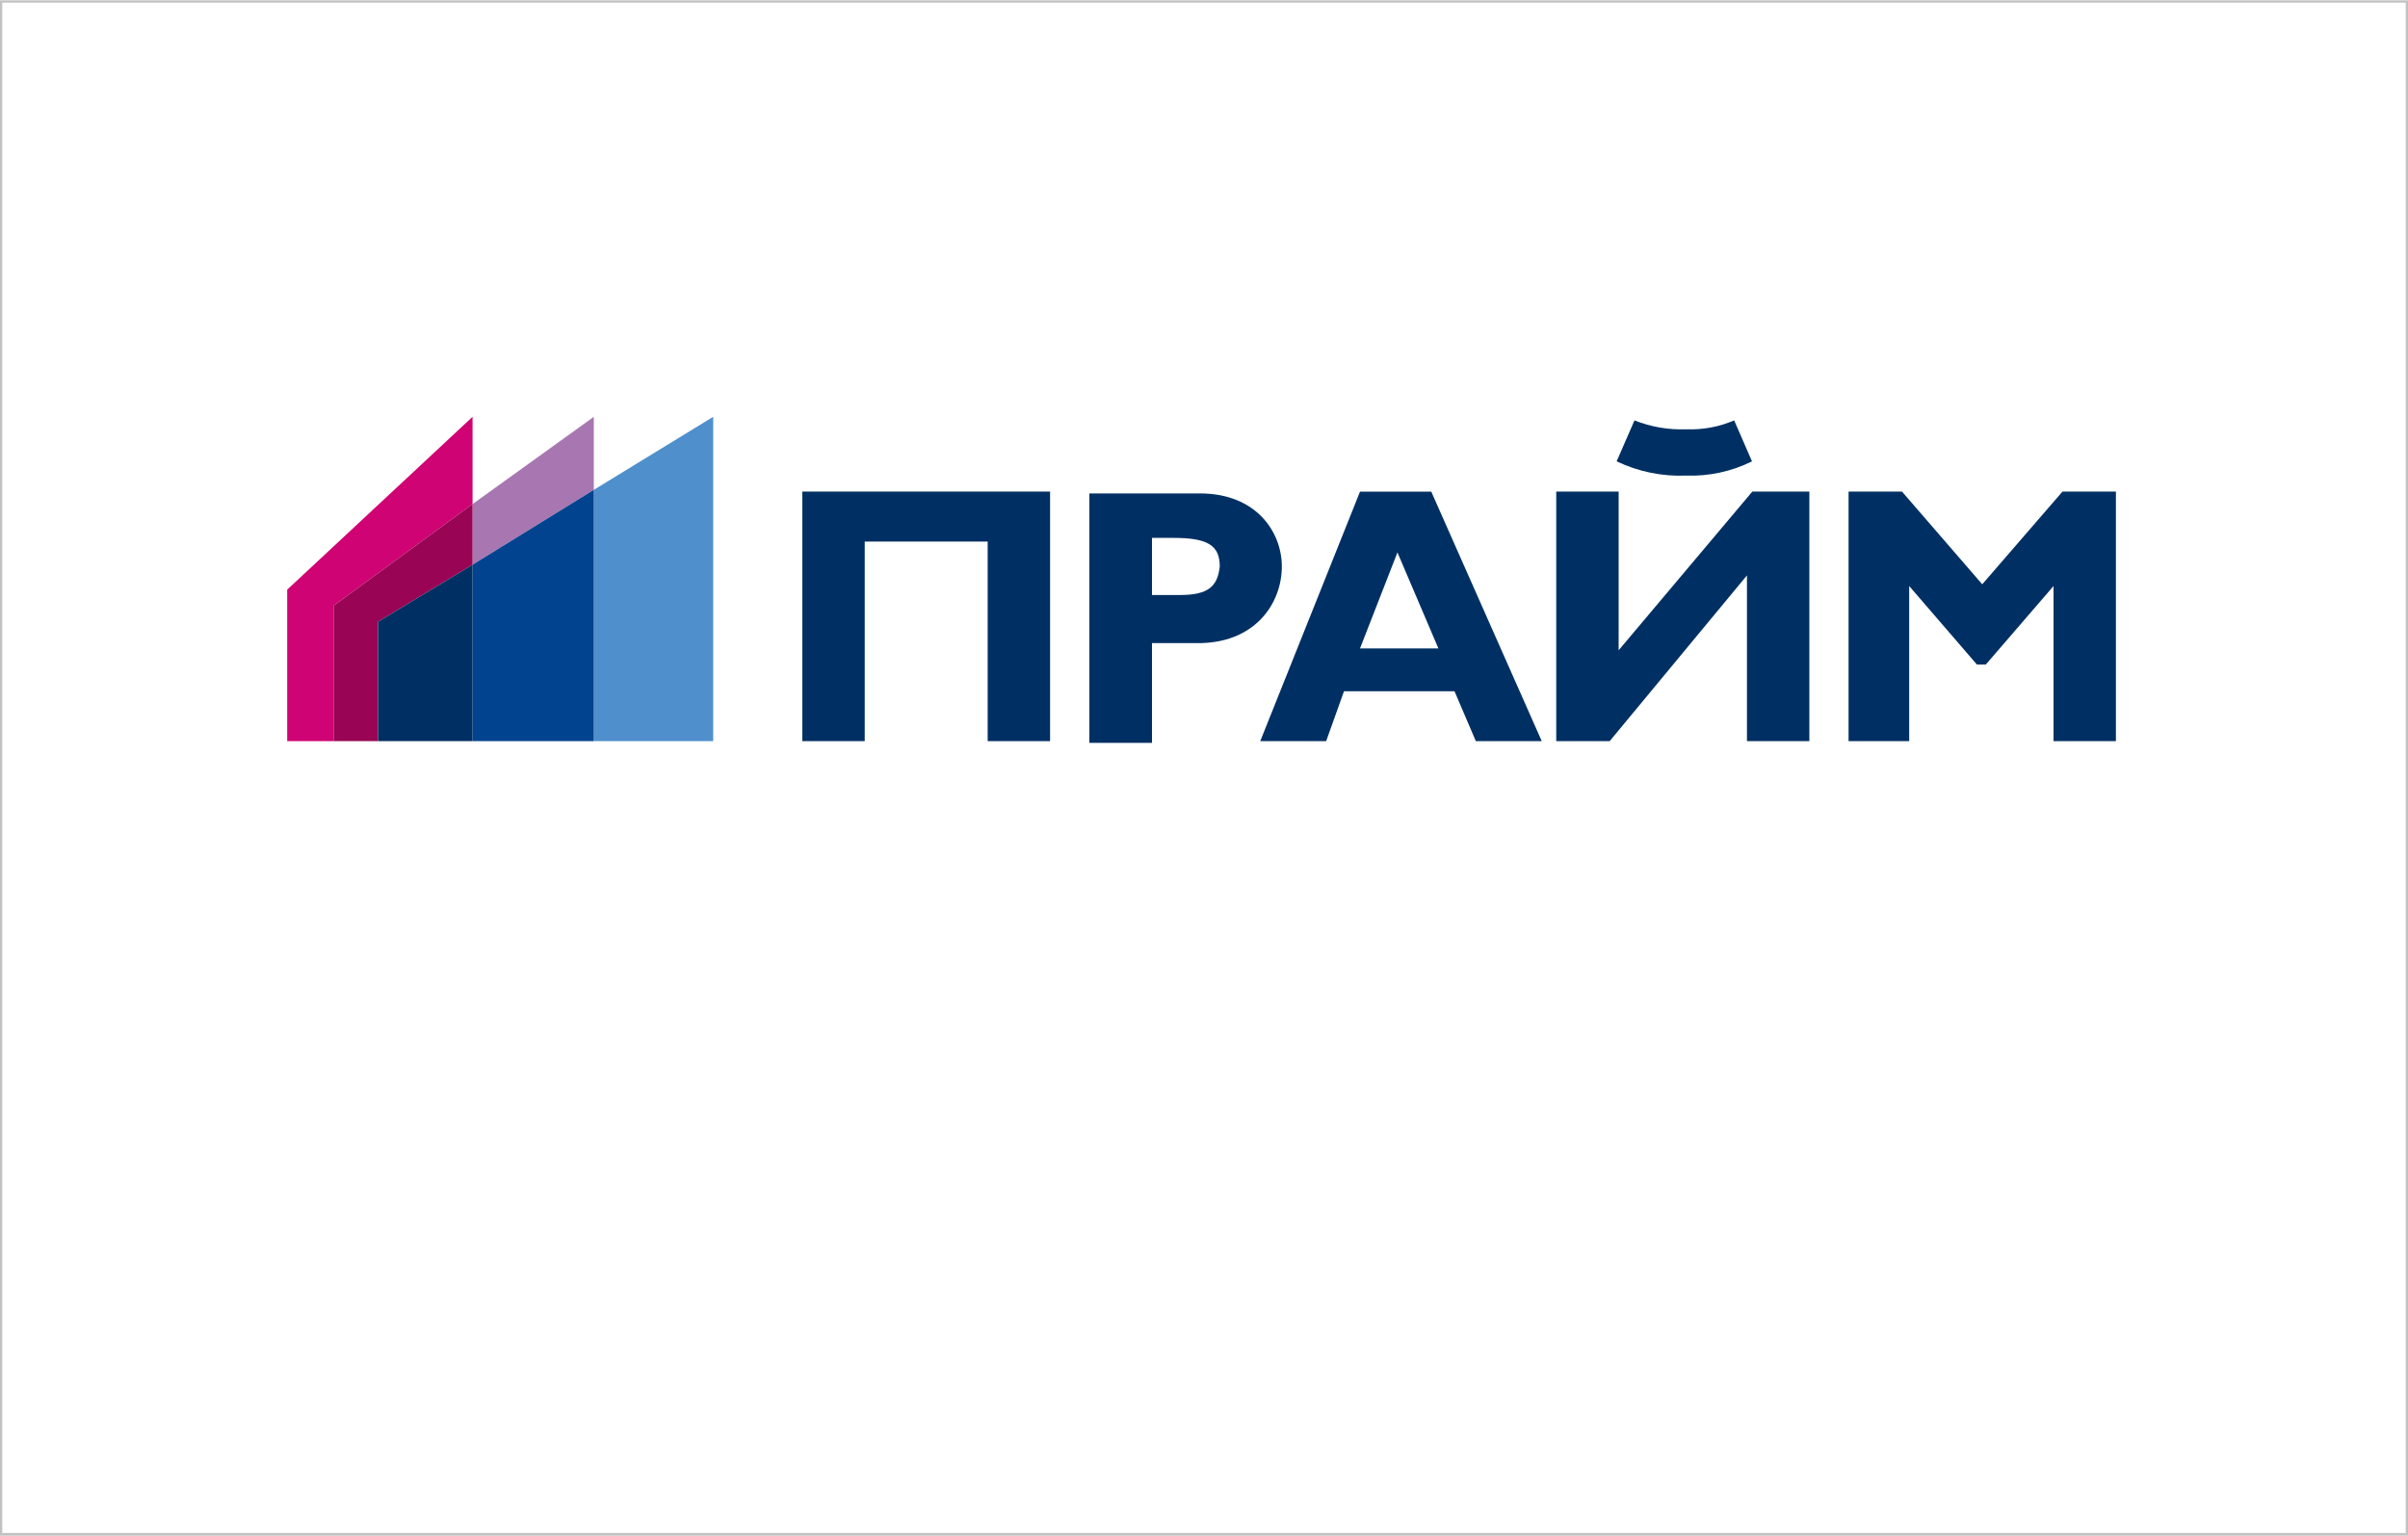
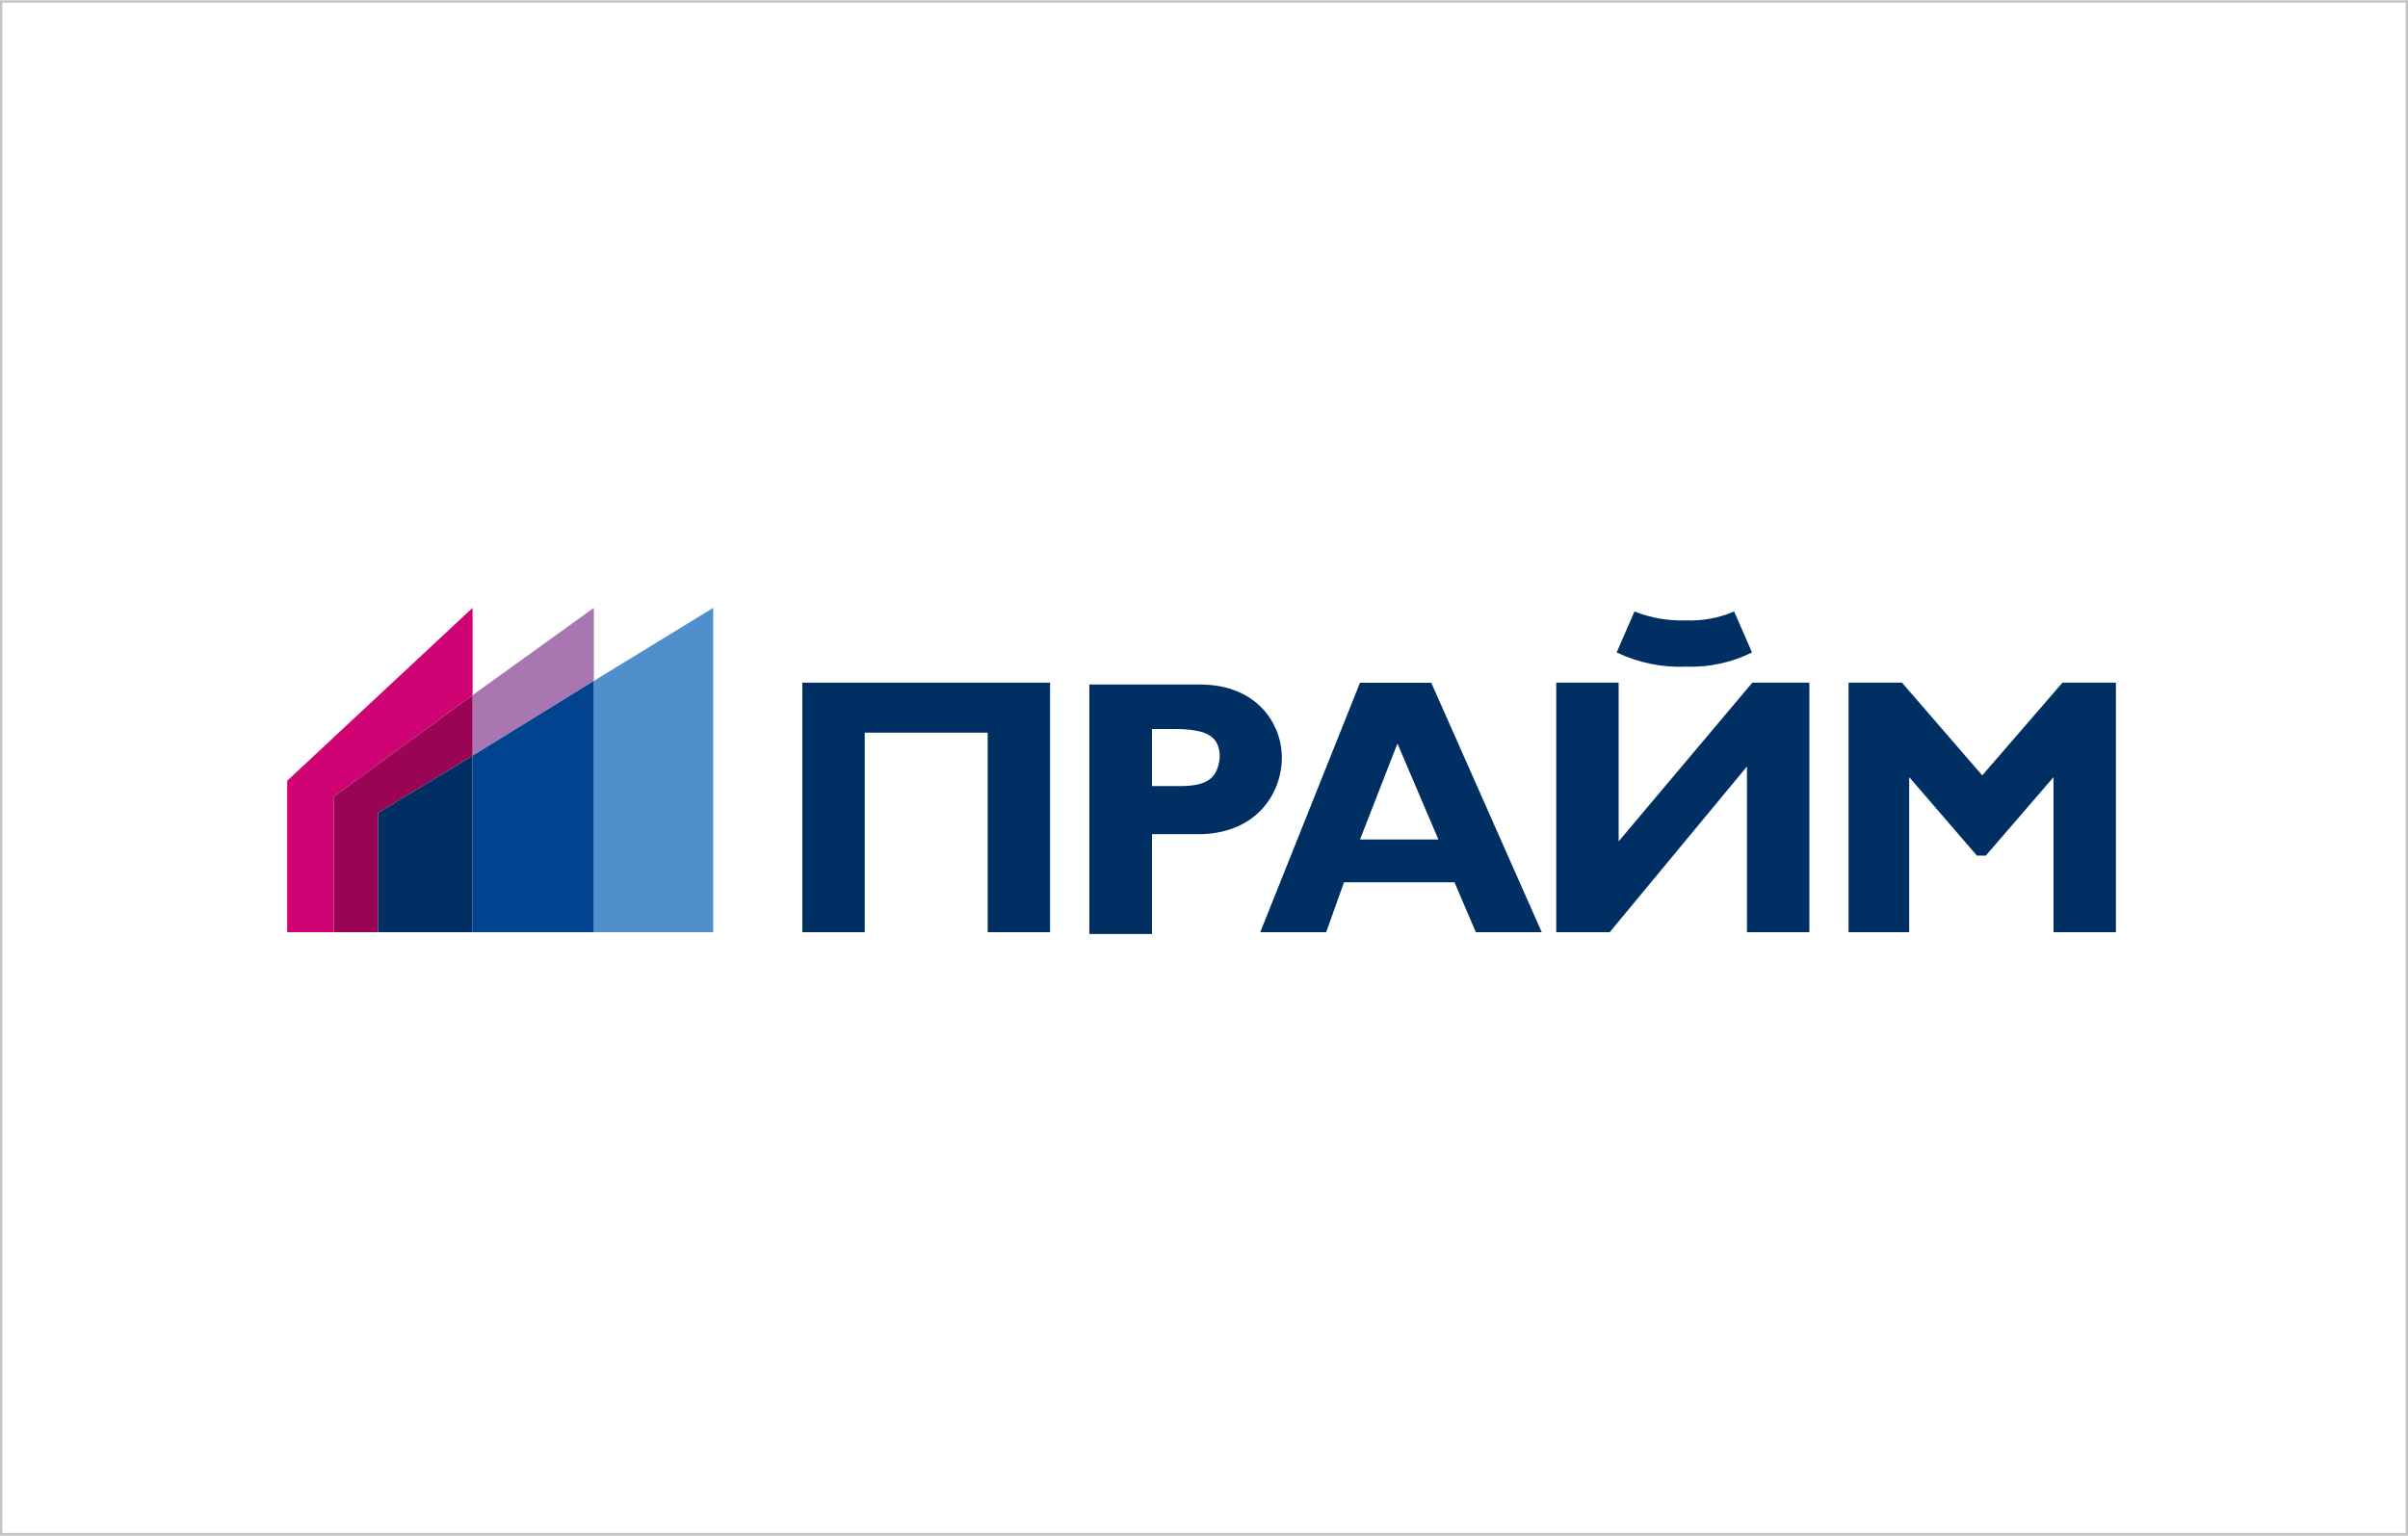
<svg xmlns="http://www.w3.org/2000/svg" width="301" height="192" viewBox="0 0 301 192" fill="none">
  <path d="M300.717 0.33V191.66H0.283V0.33H300.717ZM301 0.04H0V192H301V0V0.04Z" fill="#C2C2C2" />
-   <path d="M100.29 92.66H108.09V67.71H123.46V92.66H131.26V61.46H100.29V92.66Z" fill="#003063" />
-   <path d="M160.23 70.82C160.23 66.59 157.11 61.69 149.98 61.69H136.17V92.88H144V80.4H150.24C157.1 80.18 160.23 75.28 160.23 70.82ZM147.52 74.39H144V67.25H146.67C150.9 67.25 152.47 68.14 152.47 70.82C152.2 73.27 151.09 74.39 147.52 74.39Z" fill="#003063" />
-   <path d="M170 61.47L157.53 92.66H165.77L168 86.42H181.81L184.48 92.66H192.72L178.91 61.47H170ZM170 81.07L174.68 69.07L179.8 81.07H170Z" fill="#003063" />
-   <path d="M219.04 61.46L202.33 81.3V61.46H194.53V92.66H201.21L218.37 71.94V92.66H226.17V61.46H219.04Z" fill="#003063" />
-   <path d="M237.75 61.46L247.78 73.05L257.81 61.46H264.49V92.66H256.69V73.27L248.23 83.08H247.11L238.65 73.27V92.66H231.07V61.46H237.75Z" fill="#003063" />
-   <path d="M219 57.68L216.77 52.56C214.878 53.374 212.828 53.753 210.77 53.67C208.563 53.755 206.362 53.377 204.31 52.56L202.08 57.68C204.788 58.974 207.771 59.585 210.77 59.46C213.619 59.56 216.447 58.949 219 57.68Z" fill="#003063" />
-   <path d="M74.23 61.24V92.66H89.15V52.11L74.23 61.24Z" fill="#4F8FCC" />
-   <path d="M59.07 63.02V52.11L35.9 73.72V92.66H41.7V75.73L59.07 63.02Z" fill="#CF0373" />
-   <path d="M74.23 61.24V52.11L59.07 63.02V70.6L74.23 61.24Z" fill="#A877B2" />
-   <path d="M59.07 70.6V92.66H74.23V61.24L59.07 70.6Z" fill="#01438F" />
-   <path d="M59.07 70.6V63.02L41.7 75.73V92.66H47.26V77.73L59.07 70.6Z" fill="#990554" />
-   <path d="M47.26 77.73V92.66H59.07V70.6L47.26 77.73Z" fill="#003063" />
+   <path d="M100.29 116.55H108.09V91.6H123.46V116.55H131.26V85.35H100.29V116.55Z" fill="#003063" />
+   <path d="M160.23 94.71C160.23 90.48 157.11 85.58 149.98 85.58H136.17V116.77H144V104.29H150.24C157.1 104.07 160.23 99.17 160.23 94.71ZM147.52 98.28H144V91.14H146.67C150.9 91.14 152.47 92.03 152.47 94.71C152.2 97.16 151.09 98.28 147.52 98.28Z" fill="#003063" />
+   <path d="M170 85.36L157.53 116.55H165.77L168 110.31H181.81L184.48 116.55H192.72L178.91 85.36H170ZM170 104.96L174.68 92.96L179.8 104.96H170Z" fill="#003063" />
+   <path d="M219.04 85.35L202.33 105.19V85.35H194.53V116.55H201.21L218.37 95.83V116.55H226.17V85.35H219.04Z" fill="#003063" />
+   <path d="M237.75 85.35L247.78 96.94L257.81 85.35H264.49V116.55H256.69V97.16L248.23 106.97H247.11L238.65 97.16V116.55H231.07V85.35H237.75Z" fill="#003063" />
+   <path d="M219 81.57L216.77 76.45C214.878 77.264 212.828 77.644 210.77 77.56C208.563 77.645 206.362 77.267 204.31 76.45L202.08 81.57C204.788 82.864 207.771 83.475 210.77 83.35C213.619 83.45 216.447 82.839 219 81.57Z" fill="#003063" />
+   <path d="M74.23 85.13V116.55H89.15V76L74.23 85.13Z" fill="#4F8FCC" />
+   <path d="M59.07 86.91V76L35.9 97.61V116.55H41.7V99.62L59.07 86.91Z" fill="#CF0373" />
+   <path d="M74.23 85.13V76L59.07 86.91V94.49L74.23 85.13Z" fill="#A877B2" />
+   <path d="M59.07 94.49V116.55H74.23V85.13L59.07 94.49Z" fill="#01438F" />
+   <path d="M59.07 94.49V86.91L41.7 99.62V116.55H47.26V101.62L59.07 94.49Z" fill="#990554" />
+   <path d="M47.26 101.62V116.55H59.07V94.49L47.26 101.62Z" fill="#003063" />
</svg>
